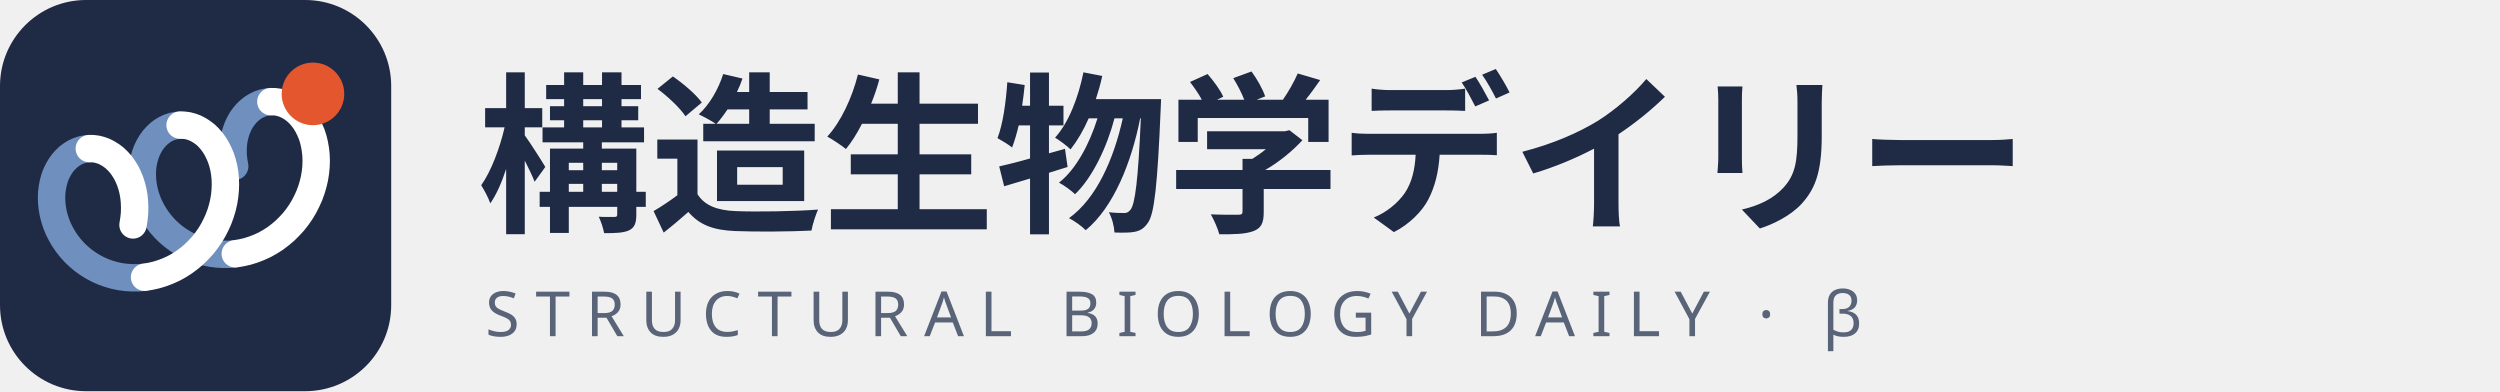
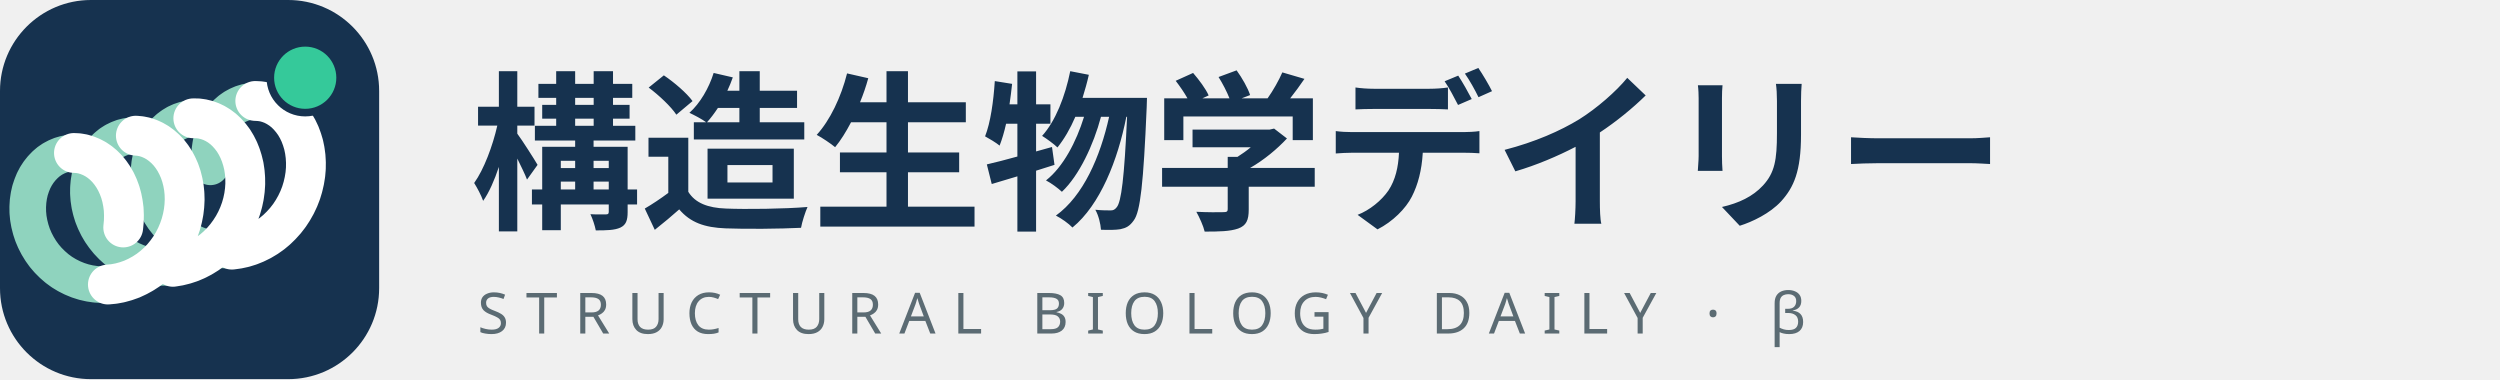
- <svg xmlns="http://www.w3.org/2000/svg" width="409" height="64" viewBox="0 0 409 64" font-family="'Hiragino Sans','Hiragino Kaku Gothic ProN','Noto Sans JP','Yu Gothic',Meiryo,sans-serif">
-   <rect x="0" y="0" width="64" height="64" rx="14.08" fill="#1F2A44" />
-   <path d="M14.61,24.31L14.00,24.37M14.00,24.37L13.40,24.49M13.40,24.49L12.81,24.69M12.81,24.69L12.24,24.96M12.24,24.96L11.70,25.29M11.70,25.29L11.18,25.68M11.18,25.68L10.70,26.14M10.70,26.14L10.25,26.65M10.25,26.65L9.85,27.21M9.85,27.21L9.49,27.83M9.49,27.83L9.17,28.49M9.17,28.49L8.91,29.20M8.91,29.20L8.71,29.94M8.71,29.94L8.56,30.71M8.56,30.71L8.46,31.51M8.46,31.51L8.43,32.33M8.43,32.33L8.46,33.17M8.46,33.17L8.55,34.02M8.55,34.02L8.70,34.88M8.70,34.88L8.92,35.74M8.92,35.74L9.20,36.59M9.20,36.59L9.54,37.43M9.54,37.43L9.95,38.25M9.95,38.25L10.41,39.05M10.41,39.05L10.93,39.82M10.93,39.82L11.51,40.56M11.51,40.56L12.14,41.27M12.14,41.27L12.83,41.93M12.83,41.93L13.56,42.55M13.56,42.55L14.34,43.11M14.34,43.11L15.15,43.62M15.15,43.62L16.01,44.08M16.01,44.08L16.89,44.47M16.89,44.47L17.81,44.80M17.81,44.80L18.75,45.07M18.75,45.07L19.71,45.27M19.71,45.27L20.68,45.39M20.68,45.39L21.67,45.45M21.67,45.45L22.66,45.44M22.66,45.44L23.65,45.36M29.46,20.47L28.85,20.53M28.85,20.53L28.25,20.65M28.25,20.65L27.66,20.85M27.66,20.85L27.09,21.12M27.09,21.12L26.54,21.45M26.54,21.45L26.03,21.84M26.03,21.84L25.55,22.30M25.55,22.30L25.10,22.81M25.10,22.81L24.70,23.37M24.70,23.37L24.34,23.99M24.34,23.99L24.02,24.65M24.02,24.65L23.76,25.36M23.76,25.36L23.55,26.10M23.55,26.10L23.40,26.87M23.40,26.87L23.31,27.67M23.31,27.67L23.28,28.49M23.28,28.49L23.31,29.33M23.31,29.33L23.40,30.18M23.40,30.18L23.55,31.04M23.55,31.04L23.77,31.90M23.77,31.90L24.05,32.75M24.05,32.75L24.39,33.59M24.39,33.59L24.80,34.41M24.80,34.41L25.26,35.21M25.26,35.21L25.78,35.98M25.78,35.98L26.36,36.72M26.36,36.72L26.99,37.43M26.99,37.43L27.68,38.09M27.68,38.09L28.41,38.71M28.41,38.71L29.18,39.27M29.18,39.27L30.00,39.78M30.00,39.78L30.85,40.24M30.85,40.24L31.74,40.63M31.74,40.63L32.66,40.96M32.66,40.96L33.60,41.23M33.60,41.23L34.56,41.43M34.56,41.43L35.53,41.55M35.53,41.55L36.51,41.61M36.51,41.61L37.50,41.60M37.50,41.60L38.49,41.52M44.31,16.63L43.70,16.69M43.70,16.69L43.09,16.81M43.09,16.81L42.51,17.01M42.51,17.01L41.94,17.28M41.94,17.28L41.39,17.61M41.39,17.61L40.88,18.00M40.88,18.00L40.39,18.46M40.39,18.46L39.95,18.97M39.95,18.97L39.54,19.53M39.54,19.53L39.18,20.15M39.18,20.15L38.87,20.81M38.87,20.81L38.61,21.52M38.61,21.52L38.40,22.26M38.40,22.26L38.25,23.03M38.25,23.03L38.16,23.83M38.16,23.83L38.13,24.65M38.13,24.65L38.15,25.49M38.15,25.49L38.25,26.34M38.25,26.34L38.40,27.20" stroke="#6F8FBF" stroke-width="4.48" stroke-linecap="round" fill="none" />
-   <path d="M21.76,36.80L21.91,35.85M21.91,35.85L22.01,34.90M22.01,34.90L22.03,33.97M22.03,33.97L22.00,33.05M22.00,33.05L21.91,32.15M21.91,32.15L21.76,31.28M21.76,31.28L21.55,30.44M21.55,30.44L21.29,29.64M21.29,29.64L20.98,28.89M20.98,28.89L20.62,28.17M20.62,28.17L20.21,27.51M20.21,27.51L19.77,26.90M19.77,26.90L19.28,26.35M19.28,26.35L18.77,25.86M18.77,25.86L18.22,25.44M18.22,25.44L17.65,25.08M17.65,25.08L17.07,24.78M17.07,24.78L16.46,24.56M16.46,24.56L15.85,24.40M15.85,24.40L15.23,24.32M15.23,24.32L14.61,24.31M23.65,45.36L24.63,45.20M24.63,45.20L25.60,44.98M25.60,44.98L26.56,44.68M26.56,44.68L27.50,44.32M27.50,44.32L28.42,43.90M28.42,43.90L29.31,43.41M29.31,43.41L30.16,42.86M30.16,42.86L30.98,42.25M30.98,42.25L31.75,41.59M31.75,41.59L32.48,40.87M32.48,40.87L33.17,40.12M33.17,40.12L33.80,39.32M33.80,39.32L34.38,38.48M34.38,38.48L34.90,37.61M34.90,37.61L35.36,36.71M35.36,36.71L35.77,35.79M35.77,35.79L36.11,34.86M36.11,34.86L36.39,33.91M36.39,33.91L36.61,32.96M36.61,32.96L36.76,32.01M36.76,32.01L36.85,31.06M36.85,31.06L36.88,30.13M36.88,30.13L36.85,29.21M36.85,29.21L36.76,28.31M36.76,28.31L36.61,27.44M36.61,27.44L36.40,26.60M36.40,26.60L36.14,25.80M36.14,25.80L35.82,25.05M35.82,25.05L35.46,24.33M35.46,24.33L35.06,23.67M35.06,23.67L34.61,23.06M34.61,23.06L34.13,22.51M34.13,22.51L33.62,22.02M33.62,22.02L33.07,21.60M33.07,21.60L32.50,21.24M32.50,21.24L31.91,20.94M31.91,20.94L31.31,20.72M31.31,20.72L30.70,20.56M30.70,20.56L30.08,20.48M30.08,20.48L29.46,20.47M38.49,41.52L39.48,41.36M39.48,41.36L40.45,41.14M40.45,41.14L41.41,40.84M41.41,40.84L42.35,40.48M42.35,40.48L43.27,40.06M43.27,40.06L44.15,39.57M44.15,39.57L45.01,39.02M45.01,39.02L45.82,38.41M45.82,38.41L46.60,37.75M46.60,37.75L47.33,37.03M47.33,37.03L48.02,36.28M48.02,36.28L48.65,35.48M48.65,35.48L49.23,34.64M49.23,34.64L49.75,33.77M49.75,33.77L50.21,32.87M50.21,32.87L50.62,31.95M50.62,31.95L50.96,31.02M50.96,31.02L51.24,30.07M51.24,30.07L51.46,29.12M51.46,29.12L51.61,28.17M51.61,28.17L51.70,27.22M51.70,27.22L51.73,26.29M51.73,26.29L51.70,25.37M51.70,25.37L51.60,24.47M51.60,24.47L51.45,23.60M51.45,23.60L51.25,22.76M51.25,22.76L50.99,21.96M50.99,21.96L50.67,21.21M50.67,21.21L50.31,20.49M50.31,20.49L49.91,19.83M49.91,19.83L49.46,19.22M49.46,19.22L48.98,18.67M48.98,18.67L48.46,18.18M48.46,18.18L47.92,17.76M47.92,17.76L47.35,17.40M47.35,17.40L46.76,17.10M46.76,17.10L46.16,16.88M46.16,16.88L45.55,16.72M45.55,16.72L44.93,16.64M44.93,16.64L44.31,16.63" stroke="#FFFFFF" stroke-width="4.48" stroke-linecap="round" fill="none" />
-   <circle cx="51.20" cy="15.36" r="5.12" fill="#E4572E" />
-   <text x="78.1" y="35.8" font-size="28.2" font-weight="700" fill="#1F2A44">構造生物学デイリー</text>
-   <text x="79.4" y="55.0" font-size="10.2" letter-spacing="2.6" fill="#5A6478">STRUCTURAL BIOLOGY DAILY · β</text>
+ <svg xmlns="http://www.w3.org/2000/svg" width="422" height="64" viewBox="0 0 422 64" font-family="'Hiragino Sans','Hiragino Kaku Gothic ProN','Noto Sans JP','Yu Gothic',Meiryo,sans-serif">
+   <rect x="0" y="0" width="64" height="64" rx="15.36" fill="#16324F" />
+   <path d="M12.48,25.82L11.72,25.86M11.72,25.86L10.98,25.98M10.98,25.98L10.25,26.19M10.25,26.19L9.55,26.48M9.55,26.48L8.87,26.84M8.87,26.84L8.22,27.28M8.22,27.28L7.62,27.80M7.62,27.80L7.06,28.38M7.06,28.38L6.54,29.03M6.54,29.03L6.08,29.73M6.08,29.73L5.68,30.49M5.68,30.49L5.35,31.30M5.35,31.30L5.07,32.15M5.07,32.15L4.87,33.04M4.87,33.04L4.74,33.95M4.74,33.95L4.68,34.89M4.68,34.89L4.69,35.84M4.69,35.84L4.78,36.80M4.78,36.80L4.95,37.76M4.95,37.76L5.19,38.72M5.19,38.72L5.50,39.66M5.50,39.66L5.89,40.58M5.89,40.58L6.35,41.47M6.35,41.47L6.88,42.34M6.88,42.34L7.47,43.16M7.47,43.16L8.13,43.93M8.13,43.93L8.85,44.65M8.85,44.65L9.62,45.32M9.62,45.32L10.44,45.92M10.44,45.92L11.31,46.45M11.31,46.45L12.22,46.91M12.22,46.91L13.17,47.30M13.17,47.30L14.14,47.61M14.14,47.61L15.14,47.84M15.14,47.84L16.16,47.99M16.16,47.99L17.18,48.05M17.18,48.05L18.21,48.03M22.93,22.90L22.18,22.91M22.18,22.91L21.43,23.01M21.43,23.01L20.70,23.19M20.70,23.19L19.99,23.46M19.99,23.46L19.30,23.80M19.30,23.80L18.64,24.22M18.64,24.22L18.03,24.72M18.03,24.72L17.45,25.28M17.45,25.28L16.92,25.91M16.92,25.91L16.45,26.60M16.45,26.60L16.03,27.34M16.03,27.34L15.68,28.14M15.68,28.14L15.39,28.98M15.39,28.98L15.16,29.85M15.16,29.85L15.01,30.76M15.01,30.76L14.93,31.69M14.93,31.69L14.92,32.64M14.92,32.64L14.99,33.60M14.99,33.60L15.13,34.56M15.13,34.56L15.35,35.52M15.35,35.52L15.64,36.47M15.64,36.47L16.01,37.39M16.01,37.39L16.45,38.30M16.45,38.30L16.96,39.17M16.96,39.17L17.54,40.00M17.54,40.00L18.18,40.79M18.18,40.79L18.88,41.53M18.88,41.53L19.63,42.21M19.63,42.21L20.44,42.83M20.44,42.83L21.30,43.38M21.30,43.38L22.20,43.86M22.20,43.86L23.14,44.27M23.14,44.27L24.10,44.61M24.10,44.61L25.10,44.86M25.10,44.86L26.11,45.03M26.11,45.03L27.13,45.12M27.13,45.12L28.16,45.12M28.16,45.12L29.19,45.04M32.63,19.97L31.88,20.05M31.88,20.05L31.15,20.21M31.15,20.21L30.43,20.45M30.43,20.45L29.73,20.77M29.73,20.77L29.07,21.17M29.07,21.17L28.44,21.64M28.44,21.64L27.85,22.19M27.85,22.19L27.31,22.80M27.31,22.80L26.82,23.47M26.82,23.47L26.39,24.20M26.39,24.20L26.01,24.98M26.01,24.98L25.70,25.81M25.70,25.81L25.46,26.67M25.46,26.67L25.28,27.57M25.28,27.57L25.18,28.50M25.18,28.50L25.15,29.44M25.15,29.44L25.20,30.40M25.20,30.40L25.32,31.36M25.32,31.36L25.52,32.32M25.52,32.32L25.79,33.27M25.79,33.27L26.14,34.20M26.14,34.20L26.56,35.12M26.56,35.12L27.05,36.00M27.05,36.00L27.60,36.84M27.60,36.84L28.23,37.64M28.23,37.64L28.91,38.39M28.91,38.39L29.65,39.09M29.65,39.09L30.45,39.73M30.45,39.73L31.29,40.30M31.29,40.30L32.18,40.81M32.18,40.81L33.11,41.24M33.11,41.24L34.06,41.59M34.06,41.59L35.05,41.87M35.05,41.87L36.06,42.06M36.06,42.06L37.08,42.17M37.08,42.17L38.11,42.20M38.11,42.20L39.14,42.14M43.09,17.04L42.34,17.09M42.34,17.09L41.60,17.23M41.60,17.23L40.87,17.45M40.87,17.45L40.17,17.75M40.17,17.75L39.49,18.12M39.49,18.12L38.85,18.57M38.85,18.57L38.25,19.10M38.25,19.10L37.70,19.69M37.70,19.69L37.19,20.35M37.19,20.35L36.74,21.06M36.74,21.06L36.35,21.83M36.35,21.83L36.02,22.64M36.02,22.64L35.76,23.50M35.76,23.50L35.57,24.39M35.57,24.39L35.44,25.31M35.44,25.31L35.40,26.25M35.40,26.25L35.42,27.20M35.42,27.20L35.52,28.16" stroke="#8FD3BE" stroke-width="6.18" stroke-linecap="round" fill="none" />
+   <path d="M20.80,38.40L20.90,37.36M20.90,37.36L20.92,36.33M20.92,36.33L20.88,35.31M20.88,35.31L20.75,34.31M20.75,34.31L20.56,33.34M20.56,33.34L20.30,32.41M20.30,32.41L19.97,31.52M19.97,31.52L19.58,30.67M19.58,30.67L19.13,29.88M19.13,29.88L18.62,29.14M18.62,29.14L18.07,28.47M18.07,28.47L17.47,27.87M17.47,27.87L16.83,27.34M16.83,27.34L16.15,26.88M16.15,26.88L15.45,26.51M15.45,26.51L14.72,26.21M14.72,26.21L13.98,25.99M13.98,25.99L13.23,25.86M13.23,25.86L12.48,25.82M18.21,48.03L19.24,47.93M19.24,47.93L20.26,47.74M20.26,47.74L21.27,47.46M21.27,47.46L22.26,47.11M22.26,47.11L23.21,46.67M23.21,46.67L24.14,46.16M24.14,46.16L25.03,45.58M25.03,45.58L25.87,44.93M25.87,44.93L26.67,44.21M26.67,44.21L27.41,43.44M27.41,43.44L28.09,42.60M28.09,42.60L28.72,41.72M28.72,41.72L29.27,40.80M29.27,40.80L29.76,39.84M29.76,39.84L30.18,38.85M30.18,38.85L30.53,37.84M30.53,37.84L30.80,36.81M30.80,36.81L31.00,35.77M31.00,35.77L31.12,34.73M31.12,34.73L31.17,33.70M31.17,33.70L31.14,32.67M31.14,32.67L31.04,31.67M31.04,31.67L30.86,30.69M30.86,30.69L30.62,29.75M30.62,29.75L30.31,28.84M30.31,28.84L29.93,27.98M29.93,27.98L29.50,27.17M29.50,27.17L29.01,26.42M29.01,26.42L28.47,25.73M28.47,25.73L27.88,25.11M27.88,25.11L27.25,24.56M27.25,24.56L26.59,24.08M26.59,24.08L25.89,23.68M25.89,23.68L25.17,23.36M25.17,23.36L24.44,23.12M24.44,23.12L23.69,22.97M23.69,22.97L22.93,22.90M29.19,45.04L30.21,44.87M30.21,44.87L31.22,44.62M31.22,44.62L32.22,44.29M32.22,44.29L33.18,43.88M33.18,43.88L34.12,43.39M34.12,43.39L35.02,42.83M35.02,42.83L35.88,42.20M35.88,42.20L36.69,41.50M36.69,41.50L37.44,40.74M37.44,40.74L38.14,39.92M38.14,39.92L38.78,39.05M38.78,39.05L39.36,38.14M39.36,38.14L39.87,37.19M39.87,37.19L40.31,36.21M40.31,36.21L40.68,35.20M40.68,35.20L40.97,34.18M40.97,34.18L41.19,33.14M41.19,33.14L41.33,32.10M41.33,32.10L41.40,31.07M41.40,31.07L41.39,30.04M41.39,30.04L41.31,29.03M41.31,29.03L41.16,28.04M41.16,28.04L40.93,27.09M40.93,27.09L40.64,26.17M40.64,26.17L40.29,25.30M40.29,25.30L39.87,24.47M39.87,24.47L39.40,23.70M39.40,23.70L38.87,23.00M38.87,23.00L38.29,22.35M38.29,22.35L37.68,21.78M37.68,21.78L37.02,21.28M37.02,21.28L36.33,20.86M36.33,20.86L35.62,20.52M35.62,20.52L34.89,20.26M34.89,20.26L34.14,20.08M34.14,20.08L33.39,19.98M33.39,19.98L32.63,19.97M39.14,42.14L40.16,42.00M40.16,42.00L41.18,41.78M41.18,41.78L42.18,41.47M42.18,41.47L43.15,41.08M43.15,41.08L44.10,40.61M44.10,40.61L45.01,40.07M45.01,40.07L45.88,39.46M45.88,39.46L46.70,38.78M46.70,38.78L47.47,38.03M47.47,38.03L48.19,37.23M48.19,37.23L48.85,36.38M48.85,36.38L49.44,35.48M49.44,35.48L49.97,34.54M49.97,34.54L50.43,33.57M50.43,33.57L50.82,32.57M50.82,32.57L51.13,31.55M51.13,31.55L51.37,30.51M51.37,30.51L51.54,29.47M51.54,29.47L51.63,28.44M51.63,28.44L51.64,27.40M51.64,27.40L51.58,26.39M51.58,26.39L51.45,25.40M51.45,25.40L51.25,24.43M51.25,24.43L50.97,23.50M50.97,23.50L50.64,22.62M50.64,22.62L50.24,21.78M50.24,21.78L49.78,20.99M49.78,20.99L49.26,20.27M49.26,20.27L48.70,19.61M48.70,19.61L48.10,19.01M48.10,19.01L47.45,18.49M47.45,18.49L46.77,18.05M46.77,18.05L46.07,17.68M46.07,17.68L45.34,17.40M45.34,17.40L44.60,17.19M44.60,17.19L43.84,17.08M43.84,17.08L43.09,17.04" stroke="#FFFFFF" stroke-width="6.72" stroke-linecap="round" fill="none" />
+   <circle cx="51.52" cy="13.12" r="5.89" fill="#35C99A" stroke="#16324F" stroke-width="1.28" />
+   <text x="79.4" y="36.5" font-size="28.8" font-weight="700" fill="#16324F">構造生物学デイリー</text>
+   <text x="80.6" y="56.3" font-size="9.6" letter-spacing="2.9" fill="#5B6B73">STRUCTURAL BIOLOGY DAILY · β</text>
</svg>
